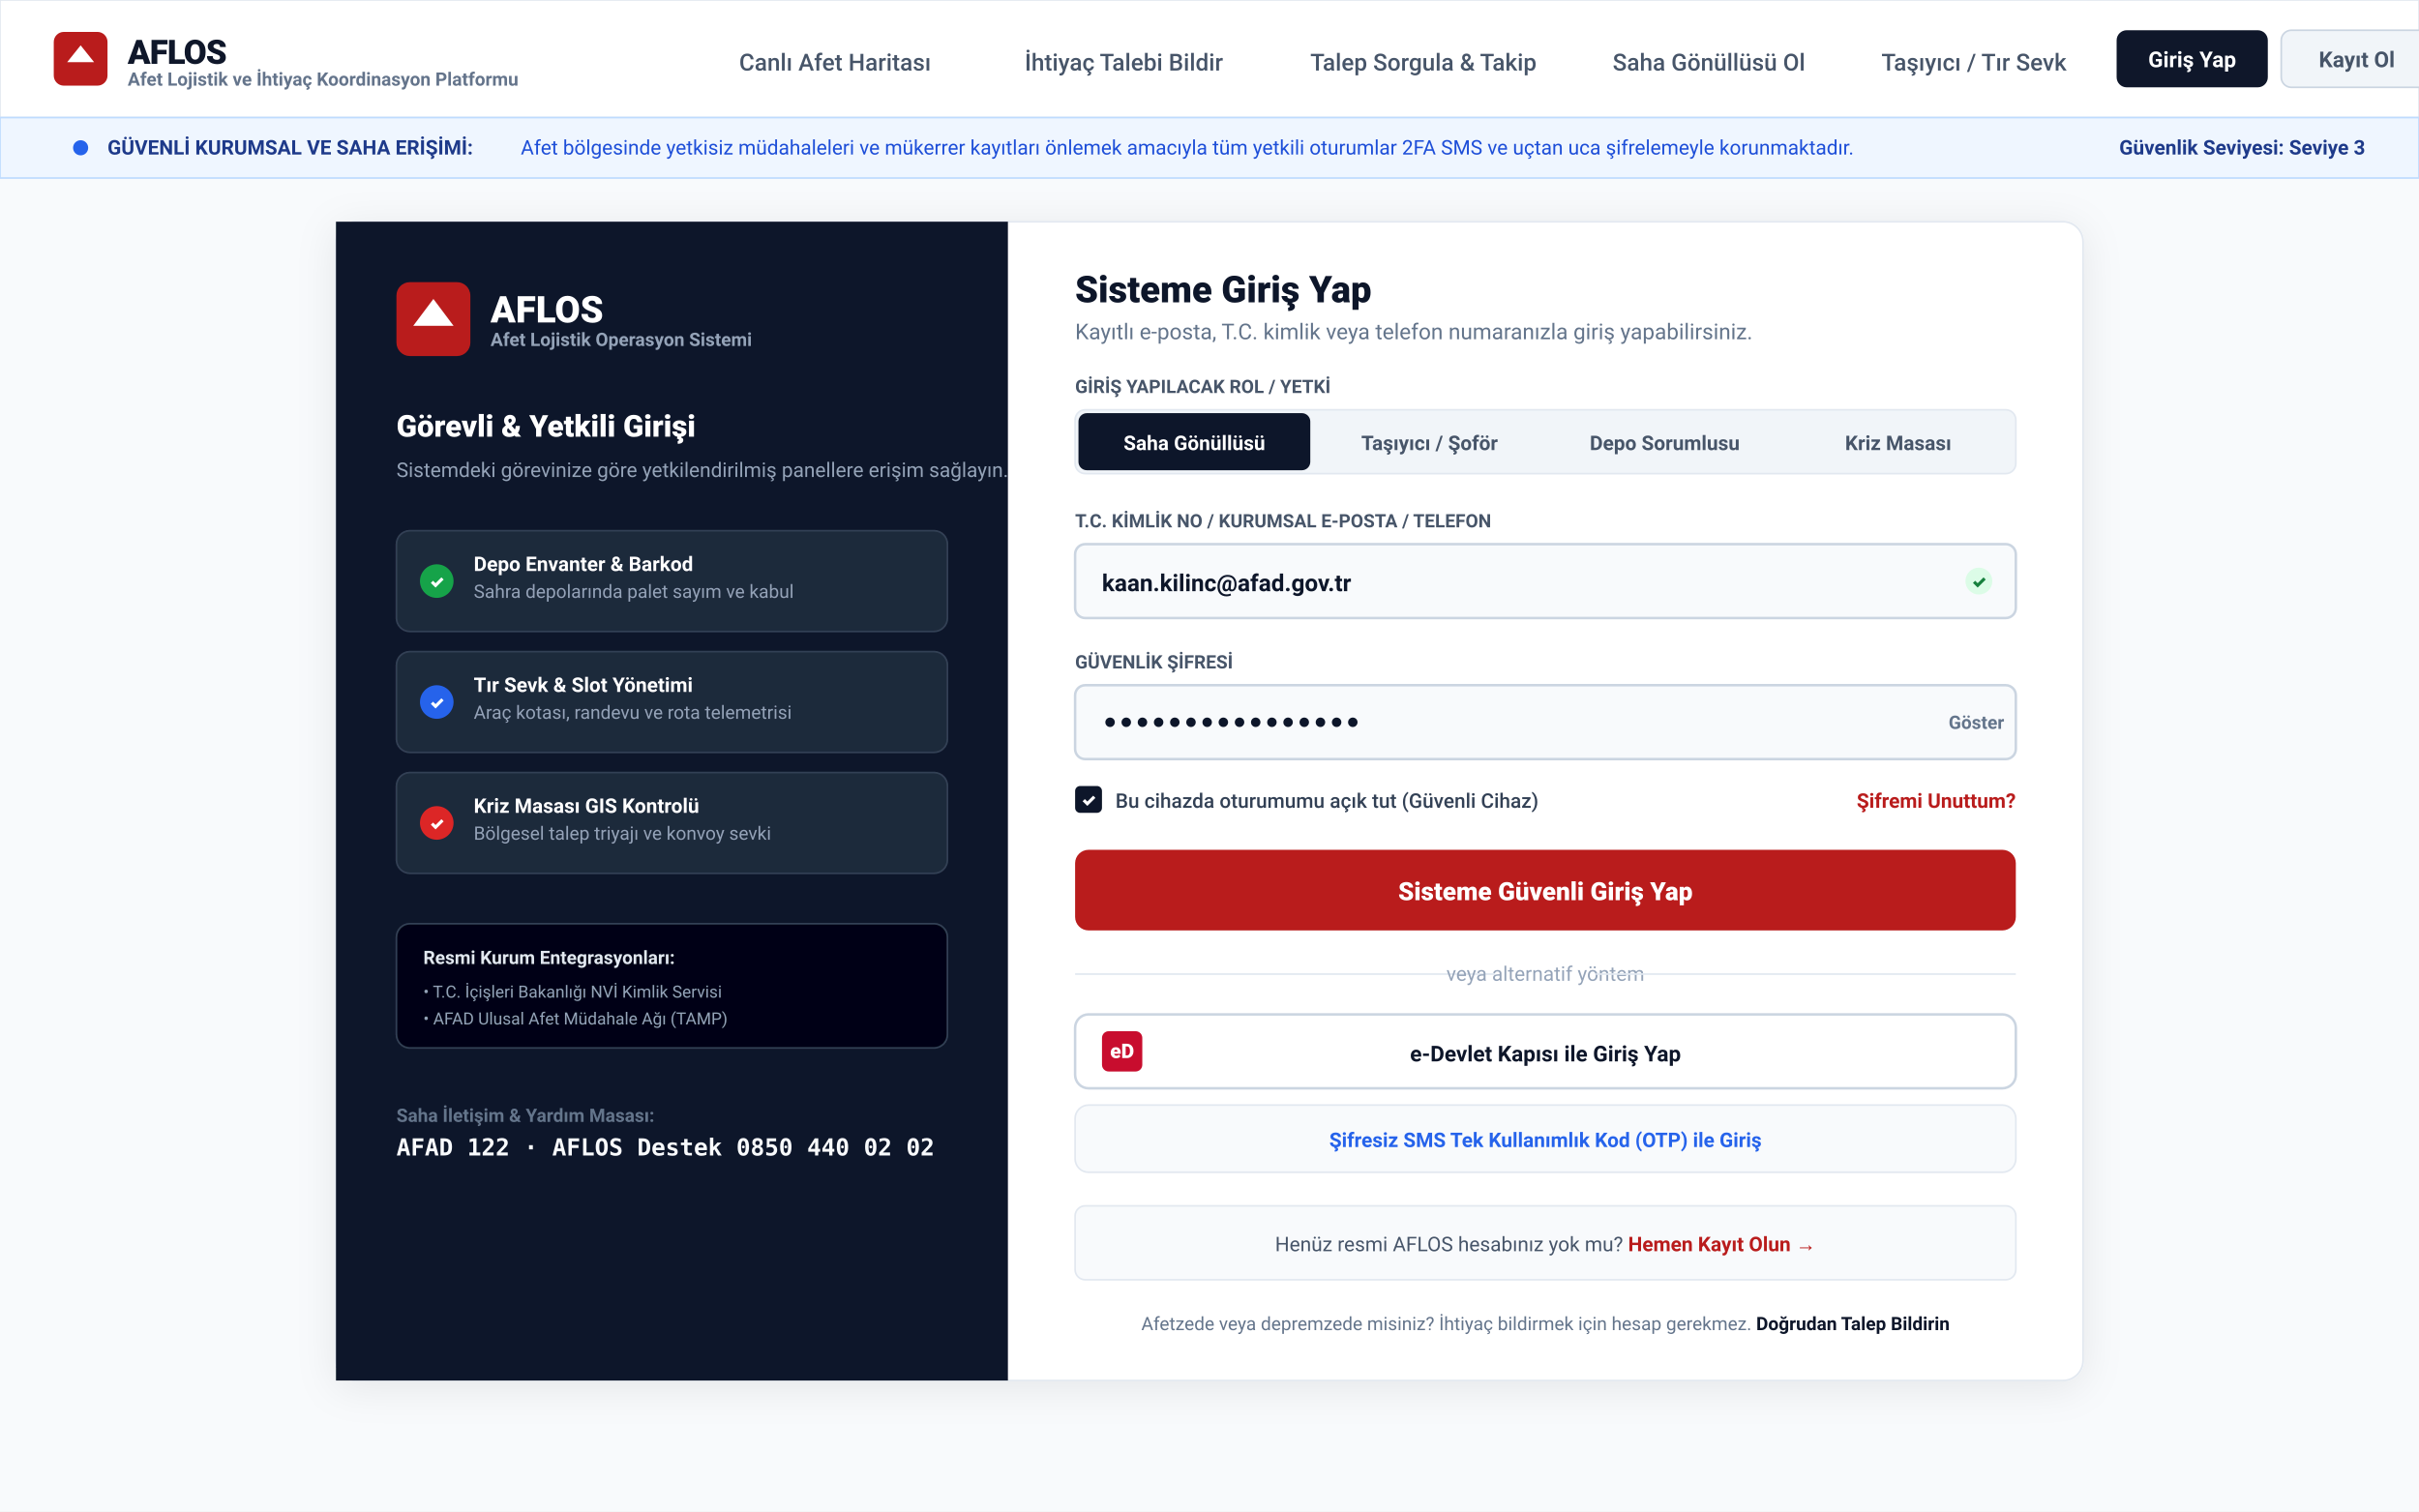
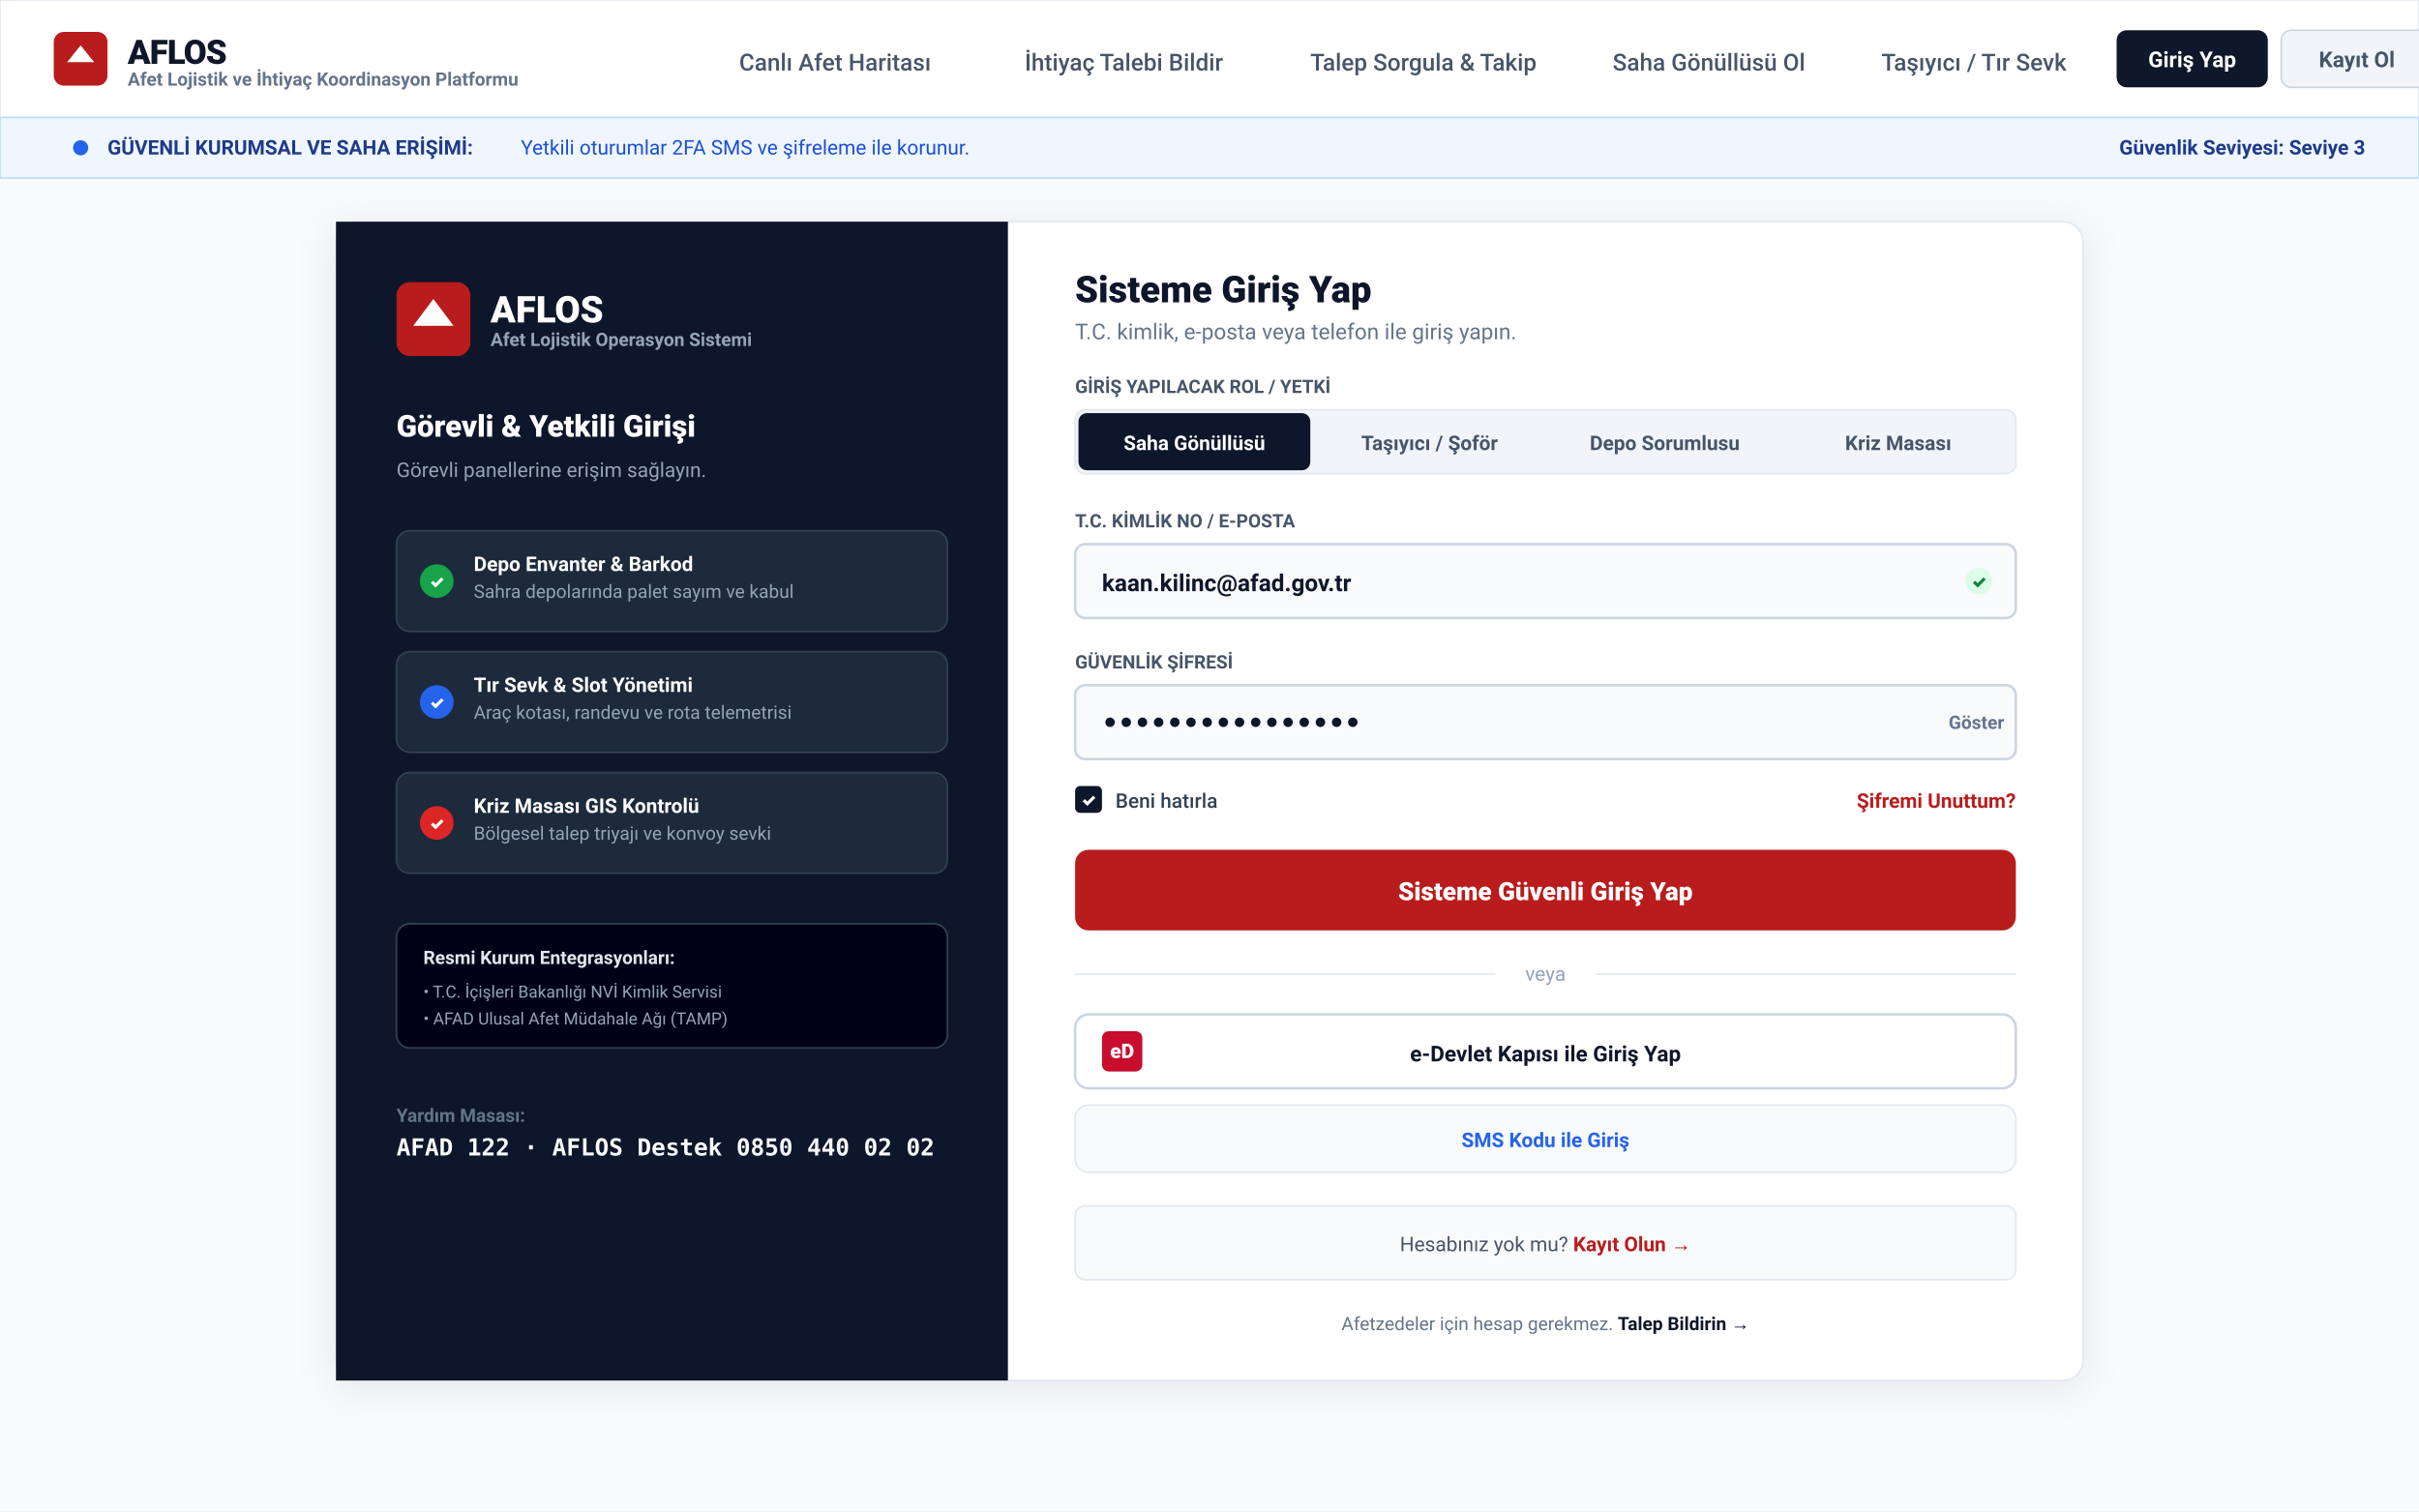
<svg xmlns="http://www.w3.org/2000/svg" viewBox="0 0 1440 900" width="1440" height="900">
  <defs>
    <style>
      .font { font-family: -apple-system, BlinkMacSystemFont, "Segoe UI", Roboto, "Helvetica Neue", Arial, sans-serif; }
      .mono { font-family: ui-monospace, SFMono-Regular, Menlo, Monaco, Consolas, monospace; }
    </style>
    <filter id="card-shadow" x="-5%" y="-5%" width="110%" height="110%">
      <feDropShadow dx="0" dy="4" stdDeviation="12" flood-color="#0F172A" flood-opacity="0.08" />
    </filter>
  </defs>
  <rect width="1440" height="900" fill="#F8FAFC" />
  <rect width="1440" height="70" fill="#FFFFFF" stroke="#E2E8F0" stroke-width="1" />
  <rect x="32" y="19" width="32" height="32" rx="6" fill="#B91C1C" />
  <path d="M 40 37 L 48 27 L 56 37 Z" fill="#FFFFFF" />
  <text x="76" y="38" class="font" font-size="20" font-weight="900" fill="#0F172A" letter-spacing="-0.5">AFLOS</text>
  <text x="76" y="51" class="font" font-size="11" font-weight="600" fill="#64748B">Afet Lojistik ve İhtiyaç Koordinasyon Platformu</text>
  <text x="440" y="42" class="font" font-size="14" font-weight="500" fill="#475569">Canlı Afet Haritası</text>
  <text x="610" y="42" class="font" font-size="14" font-weight="500" fill="#475569">İhtiyaç Talebi Bildir</text>
  <text x="780" y="42" class="font" font-size="14" font-weight="500" fill="#475569">Talep Sorgula &amp; Takip</text>
  <text x="960" y="42" class="font" font-size="14" font-weight="500" fill="#475569">Saha Gönüllüsü Ol</text>
  <text x="1120" y="42" class="font" font-size="14" font-weight="500" fill="#475569">Taşıyıcı / Tır Sevk</text>
  <rect x="1260" y="18" width="90" height="34" rx="6" fill="#0F172A" />
  <text x="1305" y="40" class="font" font-size="13" font-weight="700" fill="#FFFFFF" text-anchor="middle">Giriş Yap</text>
  <rect x="1358" y="18" width="90" height="34" rx="6" fill="#F1F5F9" stroke="#CBD5E1" stroke-width="1" />
  <text x="1403" y="40" class="font" font-size="13" font-weight="600" fill="#475569" text-anchor="middle">Kayıt Ol</text>
  <rect y="70" width="1440" height="36" fill="#EFF6FF" stroke="#BFDBFE" stroke-width="1" />
  <circle cx="48" cy="88" r="4.5" fill="#2563EB" />
  <text x="64" y="92" class="font" font-size="12" font-weight="700" fill="#1E3A8A">GÜVENLİ KURUMSAL VE SAHA ERİŞİMİ:</text>
-   <text x="310" y="92" class="font" font-size="12" fill="#1D4ED8">Afet bölgesinde yetkisiz müdahaleleri ve mükerrer kayıtları önlemek amacıyla tüm yetkili oturumlar 2FA SMS ve uçtan uca şifrelemeyle korunmaktadır.</text>
+   <text x="310" y="92" class="font" font-size="12" fill="#1D4ED8">Yetkili oturumlar 2FA SMS ve şifreleme ile korunur.</text>
  <text x="1408" y="92" class="font" font-size="12" font-weight="600" fill="#1E3A8A" text-anchor="end">Güvenlik Seviyesi: Seviye 3</text>
  <g filter="url(#card-shadow)">
    <rect x="200" y="132" width="1040" height="690" rx="12" fill="#FFFFFF" stroke="#E2E8F0" stroke-width="1" />
    <rect x="200" y="132" width="400" height="690" rx="12 0 0 12" fill="#0F172A" />
    <rect x="236" y="168" width="44" height="44" rx="8" fill="#B91C1C" />
    <path d="M 246 194 L 258 178 L 270 194 Z" fill="#FFFFFF" />
    <text x="292" y="192" class="font" font-size="22" font-weight="900" fill="#FFFFFF">AFLOS</text>
    <text x="292" y="206" class="font" font-size="11" font-weight="600" fill="#94A3B8">Afet Lojistik Operasyon Sistemi</text>
    <text x="236" y="260" class="font" font-size="18" font-weight="800" fill="#FFFFFF">Görevli &amp; Yetkili Girişi</text>
-     <text x="236" y="284" class="font" font-size="12" fill="#94A3B8">Sistemdeki görevinize göre yetkilendirilmiş panellere erişim sağlayın.</text>
+     <text x="236" y="284" class="font" font-size="12" fill="#94A3B8">Görevli panellerine erişim sağlayın.</text>
    <rect x="236" y="316" width="328" height="60" rx="8" fill="#1E293B" stroke="#334155" stroke-width="1" />
    <circle cx="260" cy="346" r="10" fill="#16A34A" />
    <text x="260" y="350" class="font" font-size="10" font-weight="900" fill="#FFF" text-anchor="middle">✓</text>
    <text x="282" y="340" class="font" font-size="12" font-weight="700" fill="#FFFFFF">Depo Envanter &amp; Barkod</text>
    <text x="282" y="356" class="font" font-size="11" fill="#94A3B8">Sahra depolarında palet sayım ve kabul</text>
    <rect x="236" y="388" width="328" height="60" rx="8" fill="#1E293B" stroke="#334155" stroke-width="1" />
    <circle cx="260" cy="418" r="10" fill="#2563EB" />
    <text x="260" y="422" class="font" font-size="10" font-weight="900" fill="#FFF" text-anchor="middle">✓</text>
    <text x="282" y="412" class="font" font-size="12" font-weight="700" fill="#FFFFFF">Tır Sevk &amp; Slot Yönetimi</text>
    <text x="282" y="428" class="font" font-size="11" fill="#94A3B8">Araç kotası, randevu ve rota telemetrisi</text>
    <rect x="236" y="460" width="328" height="60" rx="8" fill="#1E293B" stroke="#334155" stroke-width="1" />
    <circle cx="260" cy="490" r="10" fill="#DC2626" />
    <text x="260" y="494" class="font" font-size="10" font-weight="900" fill="#FFF" text-anchor="middle">✓</text>
    <text x="282" y="484" class="font" font-size="12" font-weight="700" fill="#FFFFFF">Kriz Masası GIS Kontrolü</text>
    <text x="282" y="500" class="font" font-size="11" fill="#94A3B8">Bölgesel talep triyajı ve konvoy sevki</text>
    <rect x="236" y="550" width="328" height="74" rx="8" fill="#020617" stroke="#334155" stroke-width="1" />
    <text x="252" y="574" class="font" font-size="11" font-weight="700" fill="#E2E8F0">Resmi Kurum Entegrasyonları:</text>
    <text x="252" y="594" class="font" font-size="10" fill="#94A3B8">• T.C. İçişleri Bakanlığı NVİ Kimlik Servisi</text>
    <text x="252" y="610" class="font" font-size="10" fill="#94A3B8">• AFAD Ulusal Afet Müdahale Ağı (TAMP)</text>
-     <text x="236" y="668" class="font" font-size="11" font-weight="600" fill="#64748B">Saha İletişim &amp; Yardım Masası:</text>
+     <text x="236" y="668" class="font" font-size="11" font-weight="600" fill="#64748B">Yardım Masası:</text>
    <text x="236" y="688" class="mono" font-size="14" font-weight="700" fill="#F8FAFC">AFAD 122 · AFLOS Destek 0850 440 02 02</text>
    <text x="640" y="180" class="font" font-size="22" font-weight="800" fill="#0F172A">Sisteme Giriş Yap</text>
-     <text x="640" y="202" class="font" font-size="13" fill="#64748B">Kayıtlı e-posta, T.C. kimlik veya telefon numaranızla giriş yapabilirsiniz.</text>
+     <text x="640" y="202" class="font" font-size="13" fill="#64748B">T.C. kimlik, e-posta veya telefon ile giriş yapın.</text>
    <text x="640" y="234" class="font" font-size="11" font-weight="700" fill="#475569">GİRİŞ YAPILACAK ROL / YETKİ</text>
    <rect x="640" y="244" width="560" height="38" rx="6" fill="#F1F5F9" stroke="#E2E8F0" stroke-width="1" />
    <rect x="642" y="246" width="138" height="34" rx="5" fill="#0F172A" />
    <text x="711" y="268" class="font" font-size="12" font-weight="700" fill="#FFFFFF" text-anchor="middle">Saha Gönüllüsü</text>
    <rect x="782" y="246" width="138" height="34" rx="5" fill="transparent" />
    <text x="851" y="268" class="font" font-size="12" font-weight="600" fill="#475569" text-anchor="middle">Taşıyıcı / Şoför</text>
    <rect x="922" y="246" width="138" height="34" rx="5" fill="transparent" />
    <text x="991" y="268" class="font" font-size="12" font-weight="600" fill="#475569" text-anchor="middle">Depo Sorumlusu</text>
    <rect x="1062" y="246" width="136" height="34" rx="5" fill="transparent" />
    <text x="1130" y="268" class="font" font-size="12" font-weight="600" fill="#475569" text-anchor="middle">Kriz Masası</text>
-     <text x="640" y="314" class="font" font-size="11" font-weight="700" fill="#475569">T.C. KİMLİK NO / KURUMSAL E-POSTA / TELEFON</text>
+     <text x="640" y="314" class="font" font-size="11" font-weight="700" fill="#475569">T.C. KİMLİK NO / E-POSTA</text>
    <rect x="640" y="324" width="560" height="44" rx="6" fill="#F8FAFC" stroke="#CBD5E1" stroke-width="1.5" />
    <text x="656" y="352" class="font" font-size="14" font-weight="600" fill="#0F172A">kaan.kilinc@afad.gov.tr</text>
    <circle cx="1178" cy="346" r="8" fill="#DCFCE7" />
    <text x="1178" y="350" class="font" font-size="10" font-weight="900" fill="#15803D" text-anchor="middle">✓</text>
    <text x="640" y="398" class="font" font-size="11" font-weight="700" fill="#475569">GÜVENLİK ŞİFRESİ</text>
    <rect x="640" y="408" width="560" height="44" rx="6" fill="#F8FAFC" stroke="#CBD5E1" stroke-width="1.5" />
    <text x="656" y="436" class="mono" font-size="16" font-weight="700" fill="#0F172A">••••••••••••••••</text>
    <text x="1160" y="434" class="font" font-size="11" font-weight="600" fill="#64748B">Göster</text>
    <rect x="640" y="468" width="16" height="16" rx="3" fill="#0F172A" />
    <text x="648" y="480" class="font" font-size="10" font-weight="900" fill="#FFF" text-anchor="middle">✓</text>
-     <text x="664" y="481" class="font" font-size="12" font-weight="500" fill="#334155">Bu cihazda oturumumu açık tut (Güvenli Cihaz)</text>
+     <text x="664" y="481" class="font" font-size="12" font-weight="500" fill="#334155">Beni hatırla</text>
    <text x="1200" y="481" class="font" font-size="12" font-weight="700" fill="#B91C1C" text-anchor="end">Şifremi Unuttum?</text>
    <rect x="640" y="506" width="560" height="48" rx="8" fill="#B91C1C" />
    <text x="920" y="536" class="font" font-size="15" font-weight="800" fill="#FFFFFF" text-anchor="middle">Sisteme Güvenli Giriş Yap</text>
    <line x1="640" y1="580" x2="890" y2="580" stroke="#E2E8F0" stroke-width="1" />
-     <text x="920" y="584" class="font" font-size="12" fill="#94A3B8" text-anchor="middle">veya alternatif yöntem</text>
+     <text x="920" y="584" class="font" font-size="12" fill="#94A3B8" text-anchor="middle">veya</text>
    <line x1="950" y1="580" x2="1200" y2="580" stroke="#E2E8F0" stroke-width="1" />
    <rect x="640" y="604" width="560" height="44" rx="8" fill="#FFFFFF" stroke="#CBD5E1" stroke-width="1.5" />
    <rect x="656" y="614" width="24" height="24" rx="4" fill="#C8102E" />
    <text x="668" y="630" class="font" font-size="12" font-weight="900" fill="#FFFFFF" text-anchor="middle">eD</text>
    <text x="920" y="632" class="font" font-size="13" font-weight="700" fill="#0F172A" text-anchor="middle">e-Devlet Kapısı ile Giriş Yap</text>
    <rect x="640" y="658" width="560" height="40" rx="8" fill="#F8FAFC" stroke="#E2E8F0" stroke-width="1" />
-     <text x="920" y="683" class="font" font-size="12" font-weight="700" fill="#2563EB" text-anchor="middle">Şifresiz SMS Tek Kullanımlık Kod (OTP) ile Giriş</text>
+     <text x="920" y="683" class="font" font-size="12" font-weight="700" fill="#2563EB" text-anchor="middle">SMS Kodu ile Giriş</text>
    <rect x="640" y="718" width="560" height="44" rx="6" fill="#F8FAFC" stroke="#E2E8F0" stroke-width="1" />
-     <text x="920" y="745" class="font" font-size="12" fill="#475569" text-anchor="middle">Henüz resmi AFLOS hesabınız yok mu? <tspan font-weight="700" fill="#B91C1C">Hemen Kayıt Olun →</tspan>
+     <text x="920" y="745" class="font" font-size="12" fill="#475569" text-anchor="middle">Hesabınız yok mu? <tspan font-weight="700" fill="#B91C1C">Kayıt Olun →</tspan>
    </text>
-     <text x="920" y="792" class="font" font-size="11" fill="#64748B" text-anchor="middle">Afetzede veya depremzede misiniz? İhtiyaç bildirmek için hesap gerekmez. <tspan font-weight="700" fill="#0F172A">Doğrudan Talep Bildirin</tspan>
+     <text x="920" y="792" class="font" font-size="11" fill="#64748B" text-anchor="middle">Afetzedeler için hesap gerekmez. <tspan font-weight="700" fill="#0F172A">Talep Bildirin →</tspan>
    </text>
  </g>
</svg>
